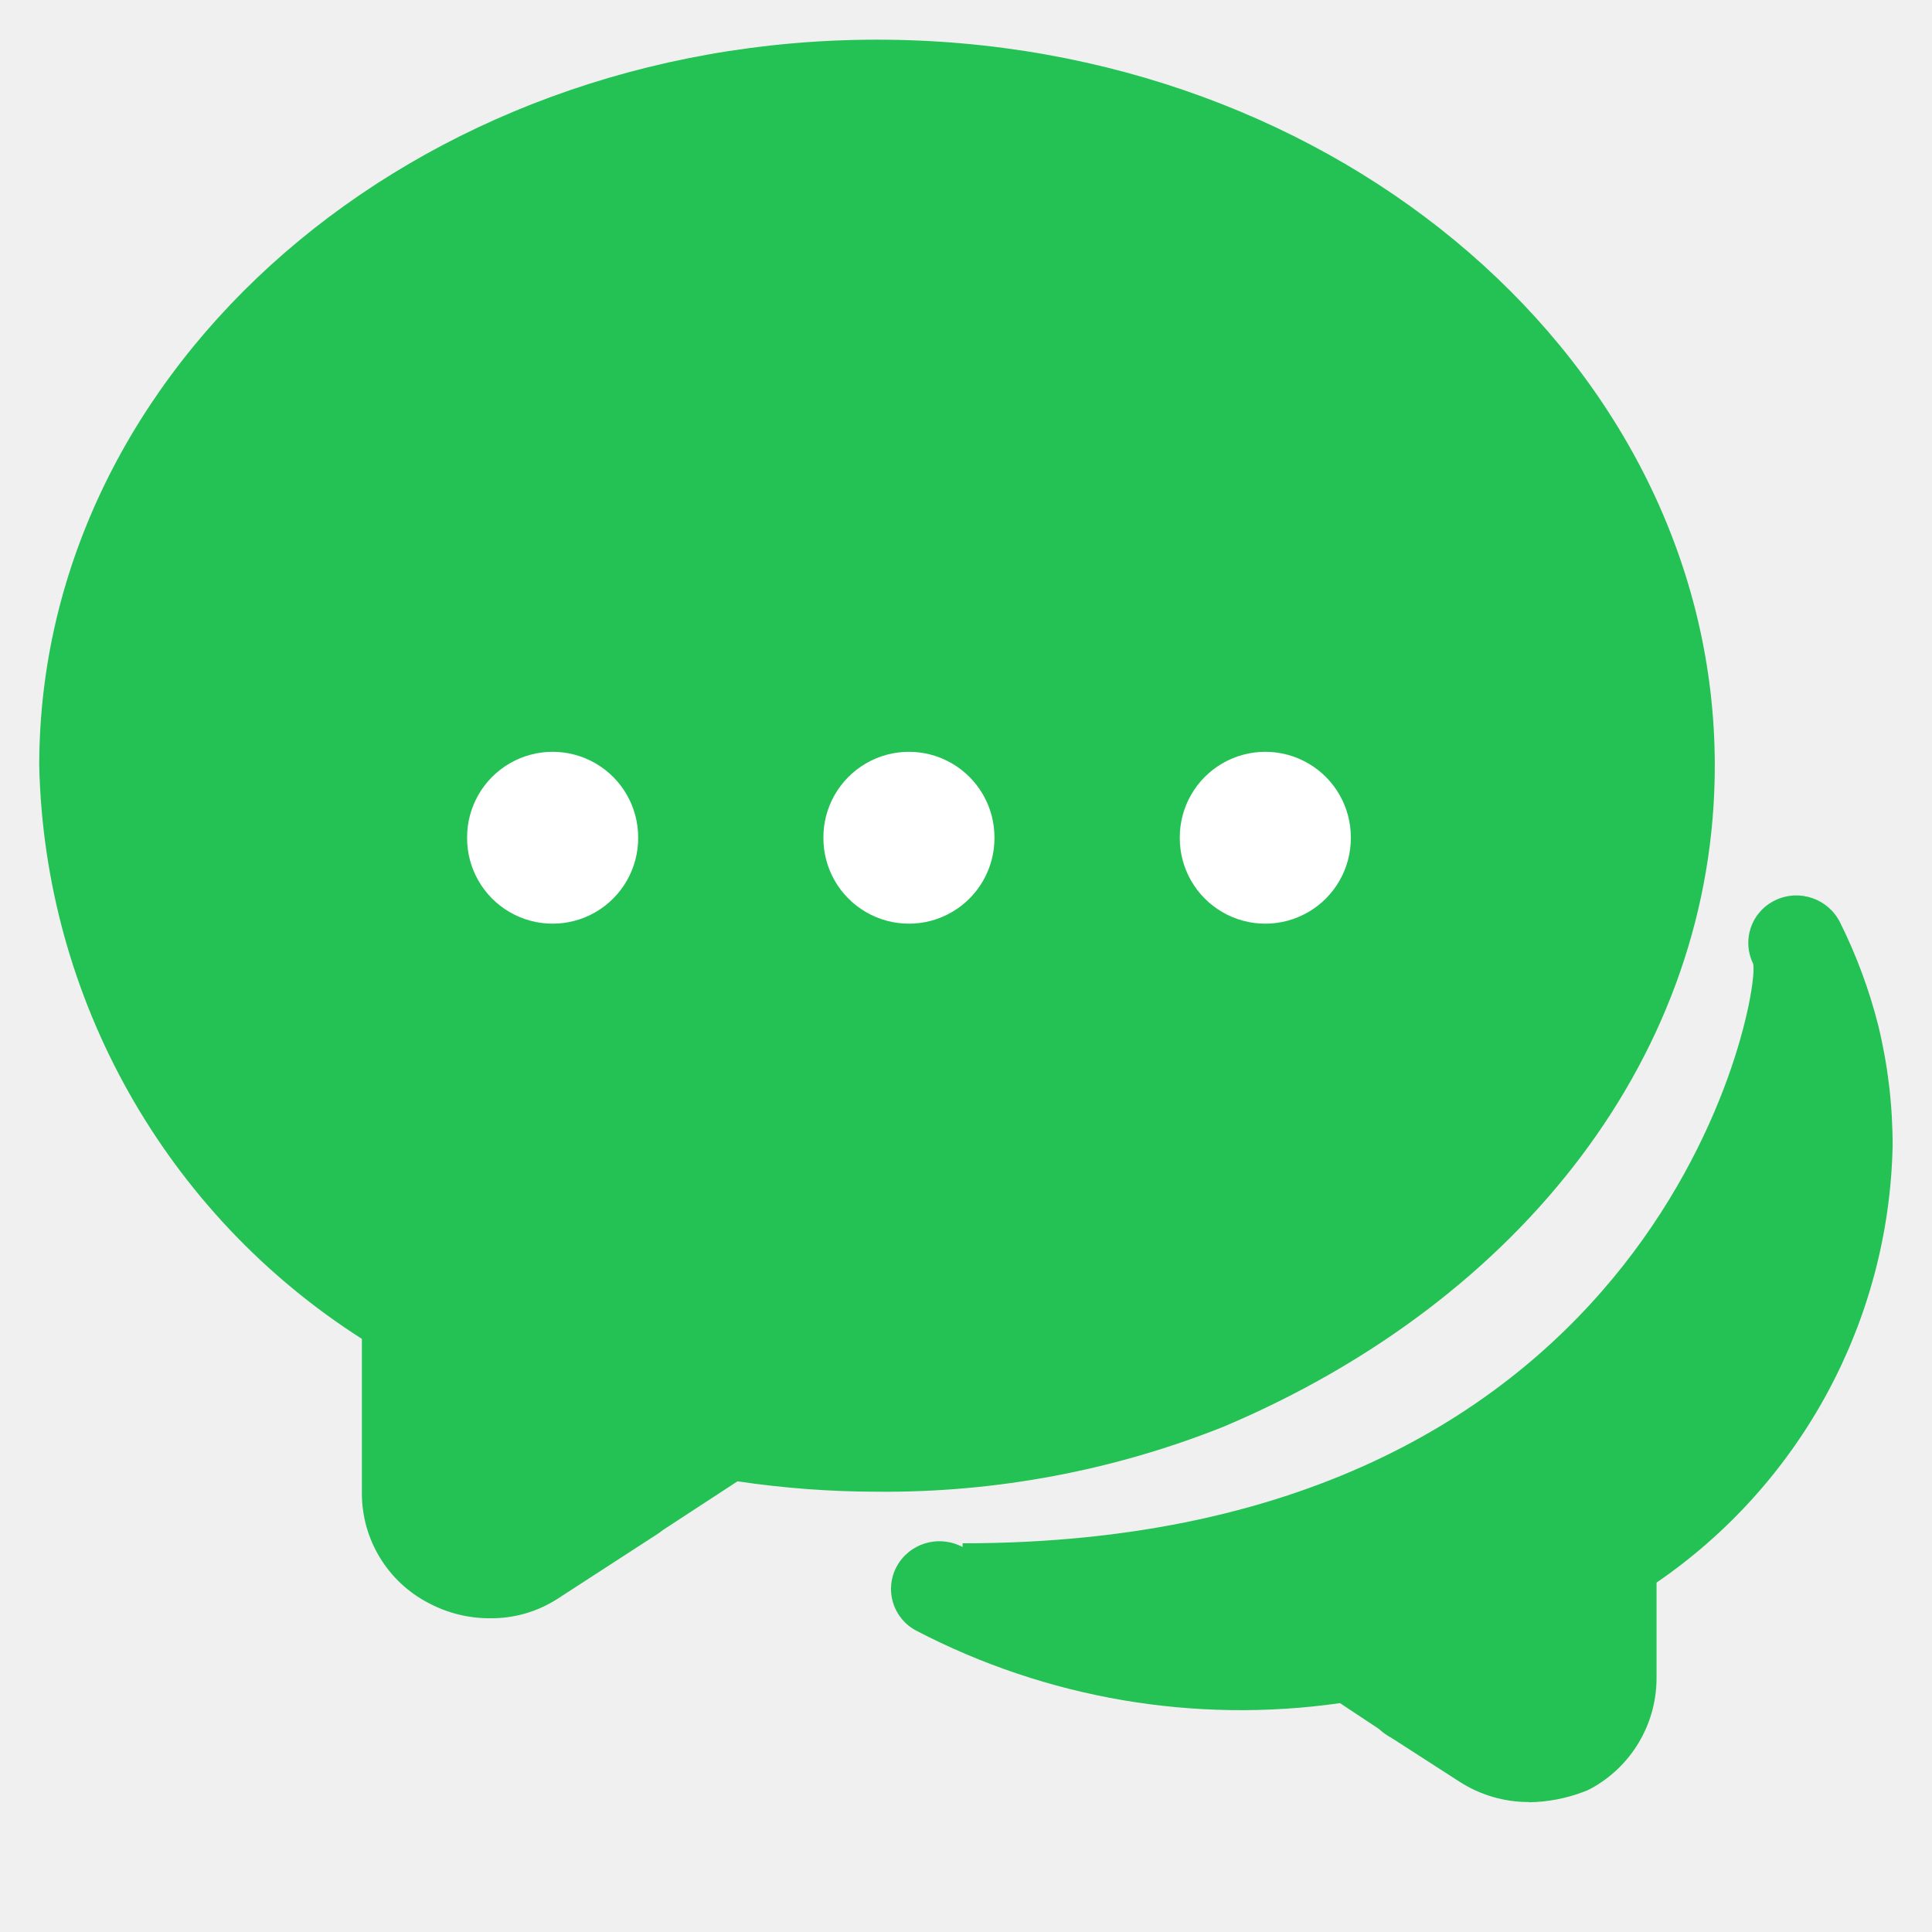
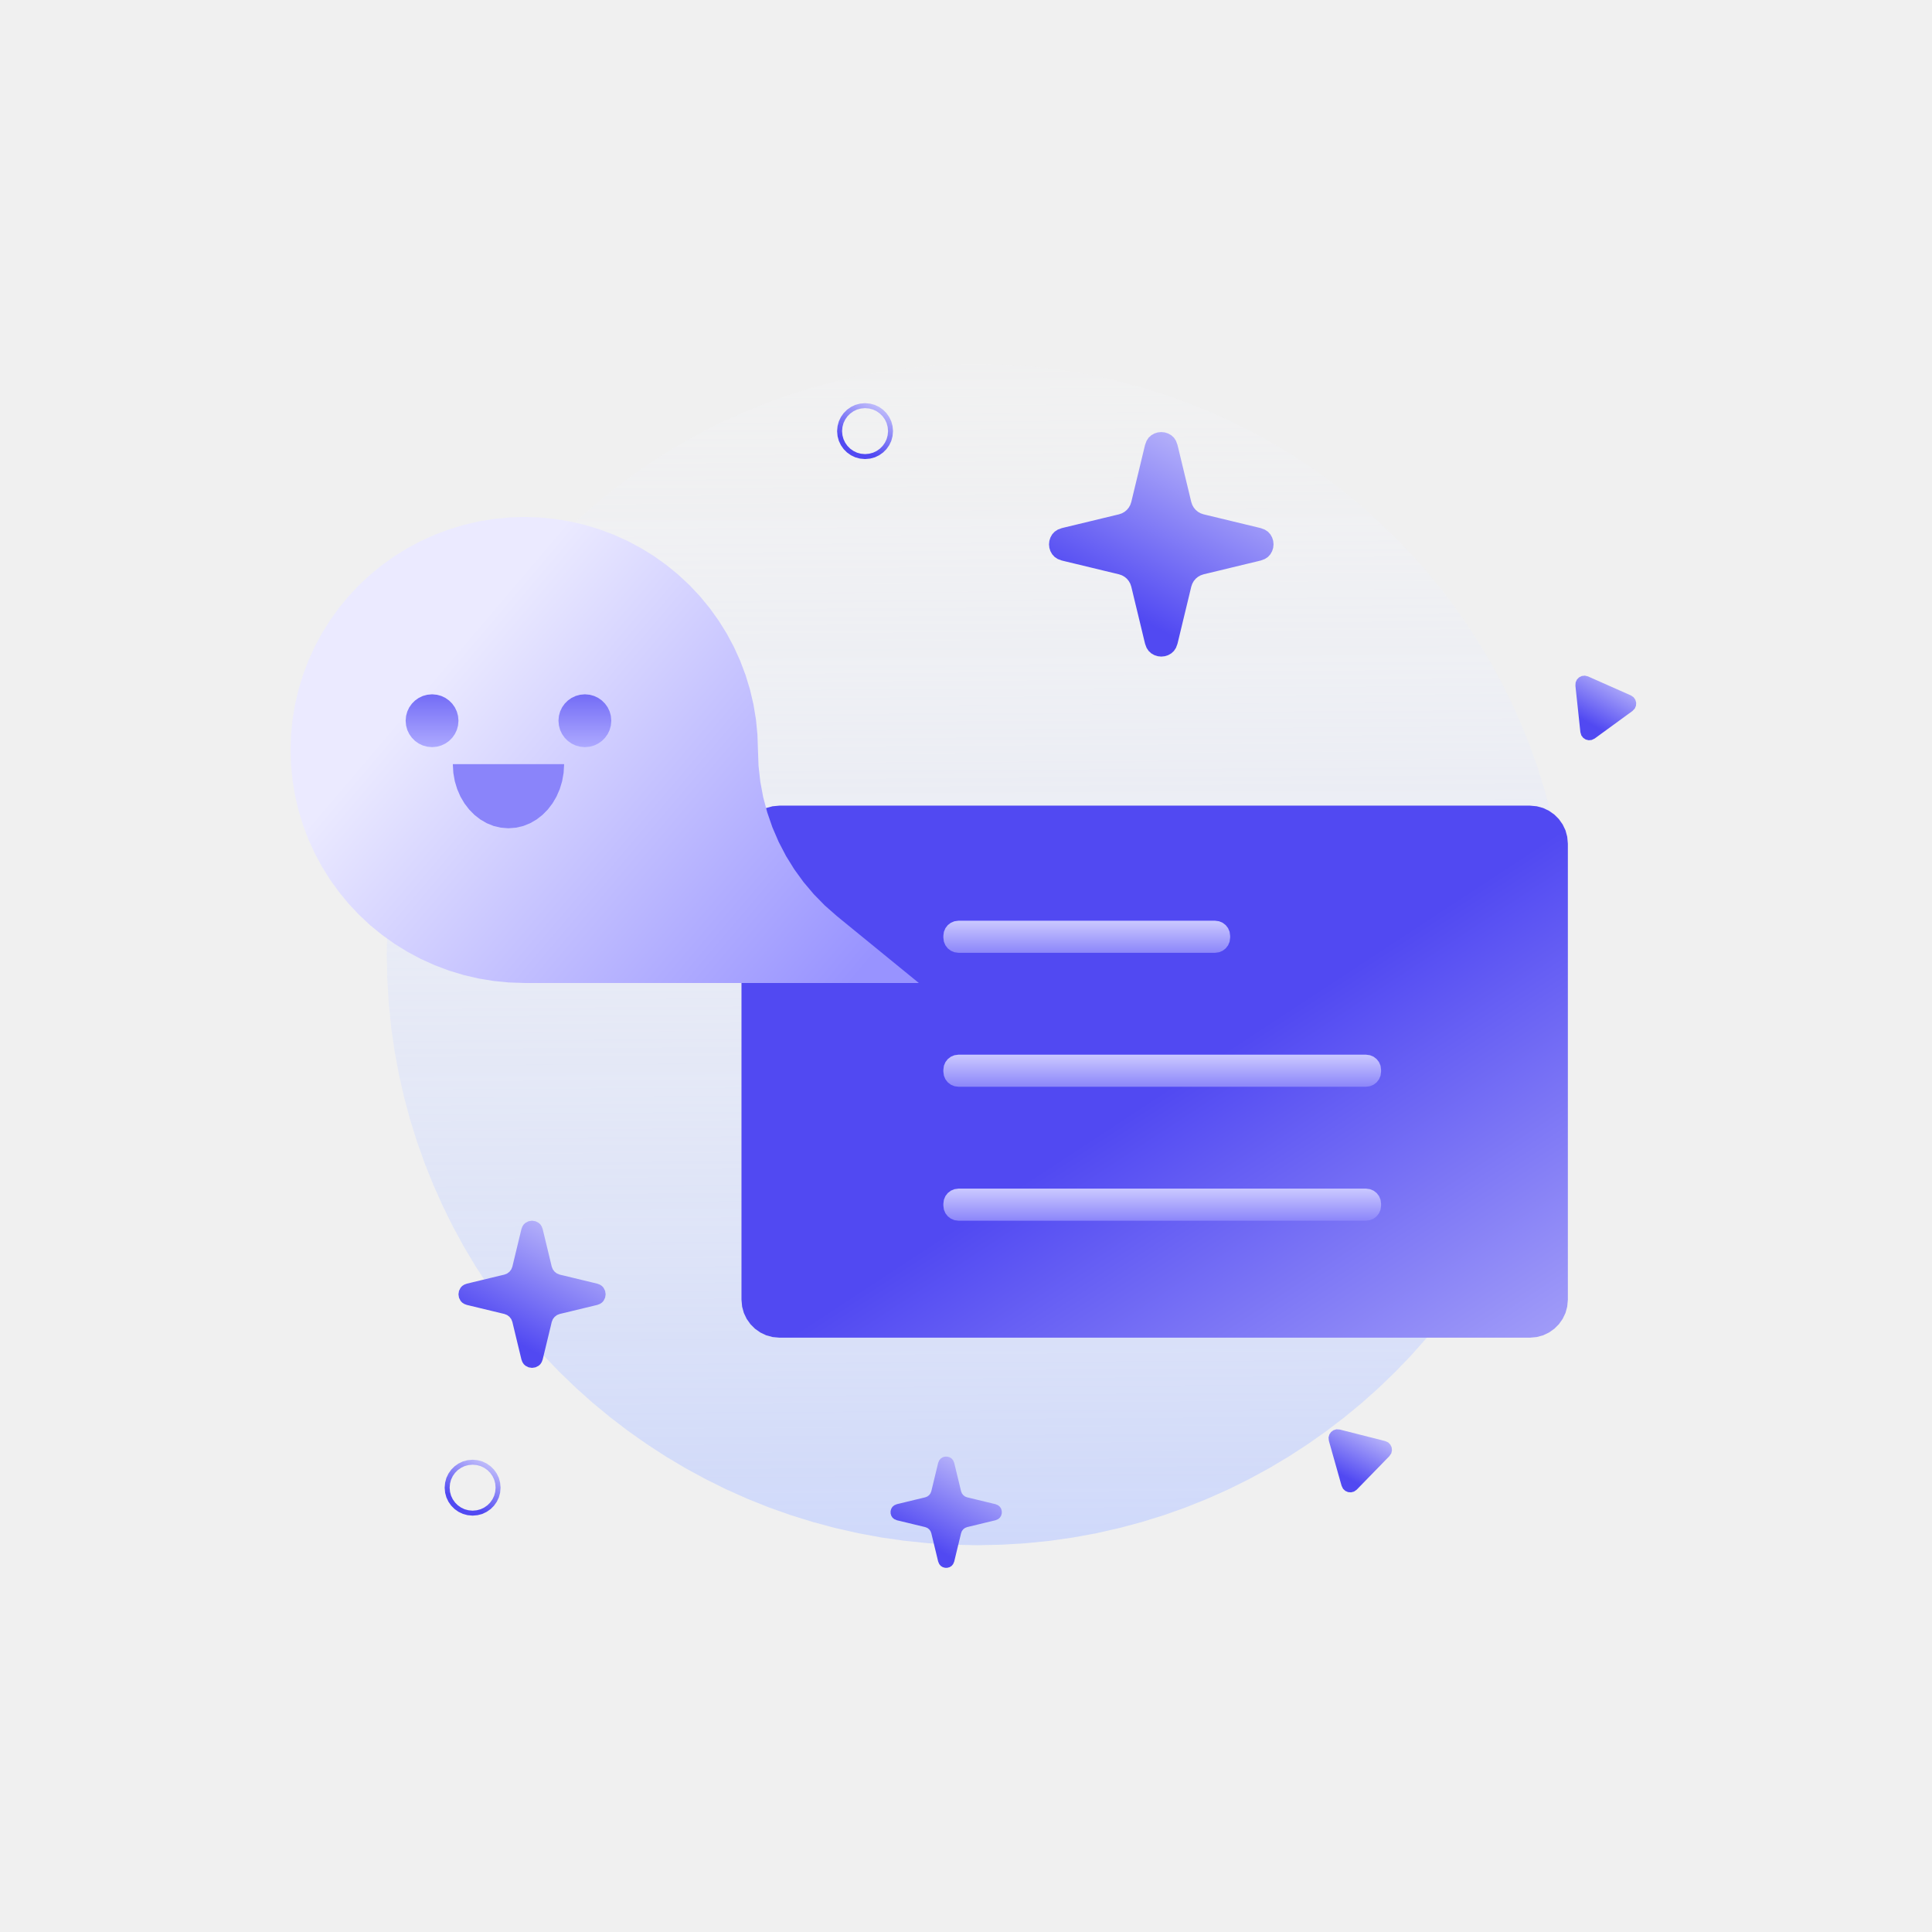
- <svg xmlns="http://www.w3.org/2000/svg" t="1690789036365" class="icon" viewBox="0 0 1024 1024" version="1.1" p-id="83979" width="200" height="200">
-   <path d="M810.417 955.116a67.545 67.545 0 0 1-37.179-10.988l-35.446-22.843a32.807 32.807 0 0 1-7.01-4.962l-20.559-13.627a372.224 372.224 0 0 1-224.492-38.361 24.97 24.97 0 0 1-10.437-34.107 25.521 25.521 0 0 1 15.202-12.249 26.033 26.033 0 0 1 19.692 1.969c60.574 31.941 0 74.555 0-1.969 371.239 0 423.109-290.54 419.013-307.2-3.663-14.809 7.286 14.73 0 0a25.009 25.009 0 0 1 11.815-33.674 25.876 25.876 0 0 1 34.265 11.815 272.384 272.384 0 0 1 20.244 54.626 267.815 267.815 0 0 1 7.601 64.039 287.98 287.98 0 0 1-125.125 231.227v51.2a66.678 66.678 0 0 1-34.855 58.014 25.285 25.285 0 0 1-3.938 1.733 84.992 84.992 0 0 1-28.908 5.474M259.348 857.718a68.687 68.687 0 0 1-32.335-8.153 65.457 65.457 0 0 1-35.21-57.62v-82.314A370.215 370.215 0 0 1 20.795 405.858c0-212.204 199.207-384.827 444.022-384.827s444.062 172.623 444.062 384.827c0 151.71-101.849 283.215-260.175 350.247a484.431 484.431 0 0 1-183.887 34.54 507.746 507.746 0 0 1-73.925-5.514l-39.385 25.718a42.535 42.535 0 0 1-4.726 3.308l-51.2 33.201a64.709 64.709 0 0 1-35.958 10.358" fill="#24C254" p-id="83980" />
-   <path d="M292.903 444.022m-45.332 0a45.332 45.332 0 1 0 90.663 0 45.332 45.332 0 1 0-90.663 0Z" fill="#FFFFFF" p-id="83981" />
-   <path d="M481.753 444.022m-45.332 0a45.332 45.332 0 1 0 90.663 0 45.332 45.332 0 1 0-90.663 0Z" fill="#FFFFFF" p-id="83982" />
-   <path d="M670.641 444.022m-45.332 0a45.332 45.332 0 1 0 90.663 0 45.332 45.332 0 1 0-90.663 0Z" fill="#FFFFFF" p-id="83983" />
+ <svg xmlns="http://www.w3.org/2000/svg" height="1024" node-id="1" sillyvg="true" template-height="1024" template-width="1024" version="1.1" viewBox="0 0 1024 1024" width="1024">
+   <defs node-id="58">
+     <linearGradient gradientUnits="objectBoundingBox" id="linearGradient-1" node-id="5" spreadMethod="pad" x1="0.496" x2="0.506" y1="-0.163" y2="1.593">
+       <stop offset="0" stop-color="#ffffff" stop-opacity="0" />
+       <stop offset="1" stop-color="#9db3ff" />
+     </linearGradient>
+     <linearGradient gradientUnits="objectBoundingBox" id="linearGradient-2" node-id="8" spreadMethod="pad" x1="0.393" x2="1.375" y1="0.656" y2="1.618">
+       <stop offset="0" stop-color="#5149f2" />
+       <stop offset="1" stop-color="#f7f6ff" />
+     </linearGradient>
+     <linearGradient gradientUnits="objectBoundingBox" id="linearGradient-3" node-id="11" spreadMethod="pad" x1="0.087" x2="0.862" y1="0.564" y2="1.053">
+       <stop offset="0" stop-color="#ebeaff" />
+       <stop offset="1" stop-color="#9893ff" />
+     </linearGradient>
+     <linearGradient gradientUnits="objectBoundingBox" id="linearGradient-4" node-id="14" spreadMethod="pad" x1="0.5" x2="0.5" y1="-0" y2="1">
+       <stop offset="0" stop-color="#736cf6" />
+       <stop offset="1" stop-color="#ada9ff" />
+     </linearGradient>
+     <linearGradient gradientUnits="objectBoundingBox" id="linearGradient-5" node-id="17" spreadMethod="pad" x1="0.5" x2="0.5" y1="0" y2="1">
+       <stop offset="0" stop-color="#cbc9ff" />
+       <stop offset="1" stop-color="#8c86fa" />
+     </linearGradient>
+     <linearGradient gradientUnits="objectBoundingBox" id="linearGradient-6" node-id="20" spreadMethod="pad" x1="0.5" x2="0.5" y1="0" y2="1">
+       <stop offset="0" stop-color="#cbc9ff" />
+       <stop offset="1" stop-color="#8c86fa" />
+     </linearGradient>
+     <linearGradient gradientUnits="objectBoundingBox" id="linearGradient-7" node-id="23" spreadMethod="pad" x1="0.147" x2="0.783" y1="0.696" y2="-0.494">
+       <stop offset="0" stop-color="#5149f2" />
+       <stop offset="1" stop-color="#f7f6ff" />
+     </linearGradient>
+     <linearGradient gradientUnits="objectBoundingBox" id="linearGradient-8" node-id="26" spreadMethod="pad" x1="0.147" x2="0.783" y1="0.696" y2="-0.494">
+       <stop offset="0" stop-color="#5149f2" />
+       <stop offset="1" stop-color="#f7f6ff" />
+     </linearGradient>
+     <linearGradient gradientUnits="objectBoundingBox" id="linearGradient-9" node-id="29" spreadMethod="pad" x1="0.147" x2="0.783" y1="0.696" y2="-0.494">
+       <stop offset="0" stop-color="#5149f2" />
+       <stop offset="1" stop-color="#f7f6ff" />
+     </linearGradient>
+   </defs>
+   <g node-id="153">
+     <path d="M 518.00 819.00 L 531.02 818.72 L 543.82 817.95 L 556.43 816.67 L 568.84 814.90 L 581.08 812.64 L 593.29 809.88 L 605.26 806.67 L 617.00 803.02 L 628.52 798.94 L 639.83 794.40 L 651.00 789.42 L 661.89 784.04 L 672.51 778.27 L 682.88 772.11 L 693.00 765.54 L 702.88 758.59 L 712.44 751.29 L 721.70 743.66 L 730.66 735.67 L 739.32 727.32 L 747.67 718.66 L 755.66 709.70 L 763.29 700.44 L 770.59 690.88 L 777.54 681.00 L 784.11 670.88 L 790.27 660.51 L 796.04 649.89 L 801.42 639.00 L 806.40 627.83 L 810.93 616.52 L 815.02 605.00 L 818.67 593.26 L 821.88 581.29 L 824.64 569.08 L 826.90 556.84 L 828.67 544.43 L 829.95 531.82 L 830.72 519.02 L 831.00 506.00 L 830.72 492.98 L 829.95 480.18 L 828.67 467.57 L 826.90 455.16 L 824.64 442.92 L 821.88 430.71 L 818.67 418.74 L 815.02 407.00 L 810.94 395.48 L 806.40 384.17 L 801.42 373.00 L 796.04 362.11 L 790.27 351.49 L 784.11 341.12 L 777.54 331.00 L 770.59 321.12 L 763.29 311.56 L 755.66 302.30 L 747.67 293.34 L 739.32 284.68 L 730.66 276.33 L 721.70 268.34 L 712.44 260.71 L 702.88 253.41 L 693.00 246.46 L 682.88 239.89 L 672.51 233.73 L 661.89 227.96 L 651.00 222.58 L 639.83 217.60 L 628.52 213.07 L 617.00 208.98 L 605.26 205.33 L 593.29 202.12 L 581.08 199.36 L 568.84 197.10 L 556.43 195.33 L 543.82 194.05 L 531.02 193.28 L 518.00 193.00 L 504.98 193.28 L 492.18 194.05 L 479.57 195.33 L 467.16 197.10 L 454.92 199.36 L 442.71 202.12 L 430.74 205.33 L 419.00 208.98 L 407.48 213.07 L 396.17 217.60 L 385.00 222.58 L 374.11 227.96 L 363.49 233.73 L 353.12 239.89 L 343.00 246.46 L 333.12 253.41 L 323.56 260.71 L 314.30 268.34 L 305.34 276.33 L 296.68 284.68 L 288.33 293.34 L 280.34 302.30 L 272.71 311.56 L 265.41 321.12 L 258.46 331.00 L 251.89 341.12 L 245.73 351.49 L 239.96 362.11 L 234.58 373.00 L 229.60 384.17 L 225.07 395.48 L 220.98 407.00 L 217.33 418.74 L 214.12 430.71 L 211.36 442.92 L 209.10 455.16 L 207.33 467.57 L 206.05 480.18 L 205.28 492.98 L 205.00 506.00 L 205.28 519.02 L 206.05 531.82 L 207.33 544.43 L 209.10 556.84 L 211.36 569.08 L 214.12 581.29 L 217.33 593.26 L 220.98 605.00 L 225.07 616.52 L 229.60 627.83 L 234.58 639.00 L 239.96 649.89 L 245.73 660.51 L 251.89 670.88 L 258.46 681.00 L 265.41 690.88 L 272.71 700.44 L 280.34 709.70 L 288.33 718.66 L 296.68 727.32 L 305.34 735.67 L 314.30 743.66 L 323.56 751.29 L 333.12 758.59 L 343.00 765.54 L 353.12 772.11 L 363.49 778.27 L 374.11 784.04 L 385.00 789.42 L 396.17 794.40 L 407.48 798.94 L 419.00 803.02 L 430.74 806.67 L 442.71 809.88 L 454.92 812.64 L 467.16 814.90 L 479.57 816.67 L 492.18 817.95 L 504.98 818.72 L 518.00 819.00 Z" fill="url(#linearGradient-1)" fill-rule="nonzero" group-id="1" id="路径" node-id="34" stroke="none" target-height="626" target-width="626" target-x="205" target-y="193" />
+     <path d="M 810.85 427.00 L 804.15 427.00 L 785.51 427.00 L 757.09 427.00 L 721.06 427.00 L 679.61 427.00 L 634.90 427.00 L 589.10 427.00 L 544.39 427.00 L 502.94 427.00 L 466.91 427.00 L 438.50 427.00 L 419.85 427.00 L 413.15 427.00 L 409.47 427.34 L 406.10 428.26 L 402.98 429.75 L 400.15 431.75 L 397.75 434.15 L 395.75 436.98 L 394.26 440.10 L 393.34 443.47 L 393.00 447.14 L 393.00 452.77 L 393.00 468.21 L 393.00 491.27 L 393.00 519.78 L 393.00 551.57 L 393.00 584.44 L 393.00 616.22 L 393.00 644.73 L 393.00 667.79 L 393.00 683.23 L 393.00 688.86 L 393.34 692.53 L 394.26 695.90 L 395.75 699.02 L 397.75 701.85 L 400.15 704.25 L 402.98 706.25 L 406.10 707.74 L 409.47 708.66 L 413.15 709.00 L 419.85 709.00 L 438.50 709.00 L 466.91 709.00 L 502.94 709.00 L 544.39 709.00 L 589.10 709.00 L 634.90 709.00 L 679.61 709.00 L 721.06 709.00 L 757.09 709.00 L 785.51 709.00 L 804.15 709.00 L 810.85 709.00 L 814.53 708.66 L 817.90 707.74 L 821.02 706.25 L 823.85 704.25 L 826.25 701.85 L 828.25 699.02 L 829.74 695.90 L 830.66 692.53 L 831.00 688.86 L 831.00 683.23 L 831.00 667.79 L 831.00 644.73 L 831.00 616.22 L 831.00 584.44 L 831.00 551.57 L 831.00 519.78 L 831.00 491.27 L 831.00 468.21 L 831.00 452.77 L 831.00 447.14 L 830.66 443.47 L 829.74 440.10 L 828.25 436.98 L 826.25 434.15 L 823.85 431.75 L 821.02 429.75 L 817.90 428.26 L 814.53 427.34 L 810.85 427.00 Z" fill="url(#linearGradient-2)" fill-rule="nonzero" group-id="1" id="路径" node-id="35" stroke="none" target-height="282" target-width="438" target-x="393" target-y="427" />
+     <path d="M 401.73 397.53 L 401.46 389.43 L 400.68 381.40 L 399.36 373.44 L 397.53 365.57 L 395.18 357.85 L 392.32 350.26 L 388.97 342.87 L 385.16 335.76 L 380.88 328.90 L 376.17 322.34 L 371.04 316.10 L 365.48 310.18 L 359.54 304.64 L 353.28 299.52 L 346.70 294.81 L 339.82 290.55 L 332.69 286.75 L 325.28 283.40 L 317.66 280.54 L 309.92 278.20 L 302.03 276.37 L 294.04 275.06 L 285.99 274.27 L 277.85 274.00 L 269.72 274.27 L 261.67 275.06 L 253.68 276.37 L 245.79 278.21 L 238.05 280.55 L 230.44 283.41 L 223.03 286.76 L 215.89 290.56 L 209.02 294.82 L 202.43 299.53 L 196.18 304.64 L 190.24 310.19 L 184.68 316.11 L 179.55 322.35 L 174.84 328.91 L 170.57 335.76 L 166.76 342.88 L 163.40 350.27 L 160.54 357.86 L 158.20 365.58 L 156.36 373.44 L 155.05 381.40 L 154.26 389.43 L 154.00 397.53 L 154.27 405.64 L 155.06 413.66 L 156.38 421.62 L 158.21 429.48 L 160.56 437.19 L 163.42 444.78 L 166.78 452.16 L 170.59 459.27 L 174.87 466.13 L 179.58 472.68 L 184.71 478.92 L 190.27 484.84 L 196.20 490.38 L 202.46 495.49 L 209.04 500.19 L 215.91 504.45 L 223.04 508.25 L 230.45 511.60 L 238.06 514.46 L 245.80 516.80 L 253.69 518.63 L 261.67 519.94 L 269.72 520.73 L 277.85 521.00 L 282.72 521.00 L 296.08 521.00 L 316.04 521.00 L 340.71 521.00 L 368.21 521.00 L 396.65 521.00 L 424.15 521.00 L 448.82 521.00 L 468.77 521.00 L 482.13 521.00 L 487.00 521.00 L 484.59 519.03 L 478.38 513.97 L 469.89 507.04 L 460.64 499.49 L 452.15 492.56 L 445.94 487.49 L 443.54 485.52 L 437.20 479.95 L 431.34 473.97 L 425.93 467.57 L 421.01 460.80 L 416.60 453.68 L 412.71 446.21 L 409.38 438.48 L 406.65 430.57 L 404.50 422.48 L 402.97 414.25 L 402.04 405.95 L 401.73 397.53 Z" fill="url(#linearGradient-3)" fill-rule="nonzero" group-id="1" id="路径" node-id="36" stroke="none" target-height="247" target-width="333" target-x="154" target-y="274" />
+     <path d="M 240.00 405.00 L 240.28 409.68 L 241.06 414.08 L 242.32 418.23 L 244.05 422.21 L 246.16 425.80 L 248.64 429.04 L 251.50 431.94 L 254.62 434.36 L 258.02 436.33 L 261.65 437.79 L 265.46 438.68 L 269.50 439.00 L 273.54 438.68 L 277.35 437.79 L 280.98 436.33 L 284.38 434.36 L 287.50 431.94 L 290.36 429.04 L 292.84 425.80 L 294.95 422.21 L 296.68 418.23 L 297.94 414.08 L 298.72 409.68 L 299.00 405.00 L 295.73 405.00 L 287.30 405.00 L 275.78 405.00 L 263.22 405.00 L 251.70 405.00 L 243.27 405.00 L 240.00 405.00 Z" fill="#8a84fa" fill-rule="evenodd" group-id="1" id="路径" node-id="37" stroke="none" target-height="34" target-width="59" target-x="240" target-y="405" />
+     <path d="M 229.00 396.00 L 231.56 395.76 L 233.90 395.12 L 236.07 394.09 L 238.03 392.70 L 239.70 391.03 L 241.09 389.07 L 242.12 386.90 L 242.76 384.56 L 243.00 382.00 L 242.76 379.44 L 242.12 377.10 L 241.09 374.93 L 239.70 372.97 L 238.03 371.30 L 236.07 369.91 L 233.90 368.88 L 231.56 368.24 L 229.00 368.00 L 226.44 368.24 L 224.10 368.88 L 221.93 369.91 L 219.97 371.30 L 218.30 372.97 L 216.91 374.93 L 215.88 377.10 L 215.24 379.44 L 215.00 382.00 L 215.24 384.56 L 215.88 386.90 L 216.91 389.07 L 218.30 391.03 L 219.97 392.70 L 221.93 394.09 L 224.10 395.12 L 226.44 395.76 L 229.00 396.00 Z" fill="url(#linearGradient-4)" fill-rule="nonzero" group-id="1" id="路径" node-id="38" stroke="none" target-height="28" target-width="28" target-x="215" target-y="368" />
+     <path d="M 310.00 396.00 L 312.56 395.76 L 314.90 395.12 L 317.07 394.09 L 319.03 392.70 L 320.70 391.03 L 322.09 389.07 L 323.12 386.90 L 323.76 384.56 L 324.00 382.00 L 323.76 379.44 L 323.12 377.10 L 322.09 374.93 L 320.70 372.97 L 319.03 371.30 L 317.07 369.91 L 314.90 368.88 L 312.56 368.24 L 310.00 368.00 L 307.44 368.24 L 305.10 368.88 L 302.93 369.91 L 300.97 371.30 L 299.30 372.97 L 297.91 374.93 L 296.88 377.10 L 296.24 379.44 L 296.00 382.00 L 296.24 384.56 L 296.88 386.90 L 297.91 389.07 L 299.30 391.03 L 300.97 392.70 L 302.93 394.09 L 305.10 395.12 L 307.44 395.76 L 310.00 396.00 Z" fill="url(#linearGradient-4)" fill-rule="nonzero" group-id="1" id="路径" node-id="39" stroke="none" target-height="28" target-width="28" target-x="296" target-y="368" />
+     <path d="M 508.00 488.00 L 644.00 488.00 L 646.14 488.29 L 648.04 489.09 L 649.66 490.34 L 650.91 491.96 L 651.71 493.86 L 652.00 496.00 L 652.00 497.00 L 651.71 499.14 L 650.91 501.04 L 649.66 502.66 L 648.04 503.91 L 646.14 504.71 L 644.00 505.00 L 508.00 505.00 L 505.86 504.71 L 503.96 503.91 L 502.34 502.66 L 501.09 501.04 L 500.29 499.14 L 500.00 497.00 L 500.00 496.00 L 500.29 493.86 L 501.09 491.96 L 502.34 490.34 L 503.96 489.09 L 505.86 488.29 L 508.00 488.00 Z" fill="url(#linearGradient-5)" fill-rule="evenodd" group-id="1" id="矩形" node-id="40" stroke="none" target-height="17" target-width="152" target-x="500" target-y="488" />
+     <path d="M 508.00 559.00 L 724.00 559.00 L 726.14 559.29 L 728.04 560.09 L 729.66 561.34 L 730.91 562.96 L 731.71 564.86 L 732.00 567.00 L 732.00 568.00 L 731.71 570.14 L 730.91 572.04 L 729.66 573.66 L 728.04 574.91 L 726.14 575.71 L 724.00 576.00 L 508.00 576.00 L 505.86 575.71 L 503.96 574.91 L 502.34 573.66 L 501.09 572.04 L 500.29 570.14 L 500.00 568.00 L 500.00 567.00 L 500.29 564.86 L 501.09 562.96 L 502.34 561.34 L 503.96 560.09 L 505.86 559.29 L 508.00 559.00 Z" fill="url(#linearGradient-6)" fill-rule="evenodd" group-id="1" id="矩形备份" node-id="41" stroke="none" target-height="17" target-width="232" target-x="500" target-y="559" />
+     <path d="M 508.00 630.00 L 724.00 630.00 L 726.14 630.29 L 728.04 631.09 L 729.66 632.34 L 730.91 633.96 L 731.71 635.86 L 732.00 638.00 L 732.00 639.00 L 731.71 641.14 L 730.91 643.04 L 729.66 644.66 L 728.04 645.91 L 726.14 646.71 L 724.00 647.00 L 508.00 647.00 L 505.86 646.71 L 503.96 645.91 L 502.34 644.66 L 501.09 643.04 L 500.29 641.14 L 500.00 639.00 L 500.00 638.00 L 500.29 635.86 L 501.09 633.96 L 502.34 632.34 L 503.96 631.09 L 505.86 630.29 L 508.00 630.00 Z" fill="url(#linearGradient-6)" fill-rule="evenodd" group-id="1" id="矩形备份-2" node-id="42" stroke="none" target-height="17" target-width="232" target-x="500" target-y="630" />
+     <g node-id="154">
+       <path d="M 287.63 651.43 L 287.10 650.03 L 286.38 648.94 L 285.47 648.11 L 283.81 647.28 L 282.00 647.00 L 280.19 647.28 L 278.53 648.11 L 277.62 648.94 L 276.90 650.03 L 276.37 651.43 L 275.87 653.50 L 274.68 658.43 L 273.26 664.31 L 272.07 669.24 L 271.58 671.31 L 270.99 672.80 L 270.04 674.04 L 268.80 674.99 L 267.31 675.58 L 265.24 676.07 L 260.31 677.26 L 254.43 678.68 L 249.50 679.87 L 247.43 680.37 L 246.03 680.90 L 244.94 681.62 L 244.11 682.53 L 243.28 684.19 L 243.00 686.00 L 243.28 687.81 L 244.11 689.47 L 244.94 690.38 L 246.03 691.10 L 247.43 691.63 L 249.50 692.13 L 254.43 693.32 L 260.31 694.74 L 265.24 695.93 L 267.31 696.42 L 268.80 697.01 L 270.04 697.96 L 270.99 699.20 L 271.58 700.69 L 272.07 702.76 L 273.26 707.69 L 274.68 713.57 L 275.87 718.50 L 276.37 720.57 L 276.90 721.97 L 277.62 723.06 L 278.53 723.89 L 280.19 724.72 L 282.00 725.00 L 283.81 724.72 L 285.47 723.89 L 286.38 723.06 L 287.10 721.97 L 287.63 720.57 L 288.13 718.50 L 289.32 713.57 L 290.74 707.69 L 291.93 702.76 L 292.42 700.69 L 293.01 699.20 L 293.96 697.96 L 295.20 697.01 L 296.69 696.42 L 298.76 695.93 L 303.69 694.74 L 309.57 693.32 L 314.50 692.13 L 316.57 691.63 L 317.97 691.10 L 319.06 690.38 L 319.89 689.47 L 320.72 687.81 L 321.00 686.00 L 320.72 684.19 L 319.89 682.53 L 319.06 681.62 L 317.97 680.90 L 316.57 680.37 L 314.50 679.87 L 309.57 678.68 L 303.69 677.26 L 298.76 676.07 L 296.69 675.58 L 295.20 674.99 L 293.96 674.04 L 293.01 672.80 L 292.42 671.31 L 291.93 669.24 L 290.74 664.31 L 289.32 658.43 L 288.13 653.50 L 287.63 651.43 Z" fill="url(#linearGradient-7)" fill-rule="nonzero" group-id="1,2" node-id="127" stroke="none" target-height="78" target-width="78" target-x="243" target-y="647" />
+     </g>
+     <g node-id="155">
+       <path d="M 505.76 775.35 L 505.17 773.98 L 504.36 773.02 L 503.31 772.37 L 502.10 772.04 L 500.90 772.04 L 499.69 772.37 L 498.64 773.02 L 497.83 773.98 L 497.24 775.35 L 496.87 776.91 L 495.97 780.64 L 494.89 785.09 L 493.99 788.82 L 493.61 790.39 L 493.17 791.51 L 492.45 792.45 L 491.51 793.17 L 490.39 793.61 L 488.82 793.99 L 485.09 794.89 L 480.64 795.97 L 476.91 796.87 L 475.35 797.24 L 473.98 797.83 L 473.02 798.64 L 472.37 799.69 L 472.04 800.90 L 472.04 802.10 L 472.37 803.31 L 473.02 804.36 L 473.98 805.17 L 475.35 805.76 L 476.91 806.13 L 480.64 807.03 L 485.09 808.11 L 488.82 809.01 L 490.39 809.39 L 491.51 809.83 L 492.45 810.55 L 493.17 811.49 L 493.61 812.61 L 493.99 814.18 L 494.89 817.91 L 495.97 822.36 L 496.87 826.09 L 497.24 827.65 L 497.83 829.02 L 498.64 829.98 L 499.69 830.63 L 500.90 830.96 L 502.10 830.96 L 503.31 830.63 L 504.36 829.98 L 505.17 829.02 L 505.76 827.65 L 506.13 826.09 L 507.03 822.36 L 508.11 817.91 L 509.01 814.18 L 509.39 812.61 L 509.83 811.49 L 510.55 810.55 L 511.49 809.83 L 512.61 809.39 L 514.18 809.01 L 517.91 808.11 L 522.36 807.03 L 526.09 806.13 L 527.65 805.76 L 529.02 805.17 L 529.98 804.36 L 530.63 803.31 L 530.96 802.10 L 530.96 800.90 L 530.63 799.69 L 529.98 798.64 L 529.02 797.83 L 527.65 797.24 L 526.09 796.87 L 522.36 795.97 L 517.91 794.89 L 514.18 793.99 L 512.61 793.61 L 511.49 793.17 L 510.55 792.45 L 509.83 791.51 L 509.39 790.39 L 509.01 788.82 L 508.11 785.09 L 507.03 780.64 L 506.13 776.91 L 505.76 775.35 Z" fill="url(#linearGradient-7)" fill-rule="nonzero" group-id="1,3" node-id="131" stroke="none" target-height="58.92" target-width="58.92" target-x="472.04" target-y="772.04" />
+     </g>
+     <g node-id="156">
+       <path d="M 624.08 235.76 L 623.29 233.63 L 622.19 231.96 L 620.79 230.69 L 619.13 229.75 L 617.38 229.19 L 615.50 229.00 L 613.62 229.19 L 611.87 229.75 L 610.21 230.69 L 608.81 231.96 L 607.71 233.63 L 606.92 235.76 L 606.37 238.00 L 605.02 243.62 L 603.26 250.92 L 601.49 258.22 L 600.14 263.84 L 599.60 266.08 L 599.06 267.65 L 598.28 269.03 L 597.26 270.26 L 596.03 271.28 L 594.65 272.06 L 593.08 272.60 L 590.84 273.14 L 585.22 274.49 L 577.92 276.26 L 570.62 278.02 L 565.00 279.37 L 562.76 279.92 L 560.63 280.71 L 558.97 281.81 L 557.69 283.21 L 556.75 284.87 L 556.19 286.62 L 556.00 288.50 L 556.19 290.38 L 556.75 292.13 L 557.69 293.79 L 558.97 295.19 L 560.63 296.29 L 562.76 297.08 L 565.00 297.63 L 570.62 298.98 L 577.92 300.74 L 585.22 302.51 L 590.84 303.86 L 593.08 304.40 L 594.65 304.94 L 596.03 305.72 L 597.26 306.74 L 598.28 307.97 L 599.06 309.35 L 599.60 310.92 L 600.14 313.16 L 601.49 318.78 L 603.26 326.08 L 605.02 333.38 L 606.37 339.00 L 606.92 341.24 L 607.71 343.37 L 608.81 345.03 L 610.21 346.31 L 611.87 347.25 L 613.62 347.81 L 615.50 348.00 L 617.38 347.81 L 619.13 347.25 L 620.79 346.31 L 622.19 345.03 L 623.29 343.37 L 624.08 341.24 L 624.63 339.00 L 625.98 333.38 L 627.74 326.08 L 629.51 318.78 L 630.86 313.16 L 631.40 310.92 L 631.94 309.35 L 632.72 307.97 L 633.74 306.74 L 634.97 305.72 L 636.35 304.94 L 637.92 304.40 L 640.16 303.86 L 645.78 302.51 L 653.08 300.74 L 660.38 298.98 L 666.00 297.63 L 668.24 297.08 L 670.37 296.29 L 672.04 295.19 L 673.31 293.79 L 674.25 292.13 L 674.81 290.38 L 675.00 288.50 L 674.81 286.62 L 674.25 284.87 L 673.31 283.21 L 672.04 281.81 L 670.37 280.71 L 668.24 279.92 L 666.00 279.37 L 660.38 278.02 L 653.08 276.26 L 645.78 274.49 L 640.16 273.14 L 637.92 272.60 L 636.35 272.06 L 634.97 271.28 L 633.74 270.26 L 632.72 269.03 L 631.94 267.65 L 631.40 266.08 L 630.86 263.84 L 629.51 258.22 L 627.74 250.92 L 625.98 243.62 L 624.63 238.00 L 624.08 235.76 Z" fill="url(#linearGradient-7)" fill-rule="nonzero" group-id="1,4" node-id="135" stroke="none" target-height="119" target-width="119" target-x="556" target-y="229" />
+     </g>
+     <g node-id="157">
+       <path d="M 445.00 228.50 L 445.23 230.96 L 445.84 233.22 L 446.84 235.31 L 448.18 237.21 L 449.79 238.82 L 451.69 240.16 L 453.78 241.16 L 456.04 241.77 L 458.50 242.00 L 460.96 241.77 L 463.22 241.16 L 465.31 240.16 L 467.21 238.82 L 468.82 237.21 L 470.16 235.31 L 471.16 233.22 L 471.77 230.96 L 472.00 228.50 L 471.77 226.04 L 471.16 223.78 L 470.16 221.69 L 468.82 219.79 L 467.21 218.18 L 465.31 216.84 L 463.22 215.84 L 460.96 215.23 L 458.50 215.00 L 456.04 215.23 L 453.78 215.84 L 451.69 216.84 L 449.79 218.18 L 448.18 219.79 L 446.84 221.69 L 445.84 223.78 L 445.23 226.04 L 445.00 228.50 Z" fill="none" group-id="1,5" node-id="139" stroke="url(#linearGradient-7)" stroke-linecap="butt" stroke-width="2.626" target-height="27" target-width="27" target-x="445" target-y="215" />
+     </g>
+     <g node-id="158">
+       <path d="M 865.27 376.81 L 866.48 375.53 L 867.11 374.04 L 867.21 372.44 L 866.77 370.89 L 865.85 369.57 L 864.39 368.58 L 862.03 367.53 L 856.40 365.03 L 849.68 362.06 L 844.05 359.56 L 841.69 358.51 L 839.97 358.10 L 838.37 358.30 L 836.93 359.02 L 835.81 360.17 L 835.13 361.63 L 835.00 363.39 L 835.27 365.96 L 835.93 372.08 L 836.71 379.39 L 837.36 385.52 L 837.64 388.09 L 838.14 389.78 L 839.11 391.06 L 840.45 391.95 L 842.01 392.35 L 843.62 392.20 L 845.21 391.44 L 847.29 389.92 L 852.27 386.29 L 858.21 381.96 L 863.18 378.33 L 865.27 376.81 Z" fill="url(#linearGradient-8)" fill-rule="nonzero" group-id="1,6" node-id="143" stroke="none" target-height="34.25" target-width="32.21" target-x="835" target-y="358.1" />
+     </g>
+     <g node-id="159">
+       <path d="M 710.10 757.68 L 708.34 757.56 L 706.80 758.03 L 705.50 758.98 L 704.59 760.30 L 704.16 761.86 L 704.33 763.61 L 705.03 766.10 L 706.70 772.03 L 708.70 779.10 L 710.37 785.03 L 711.08 787.51 L 711.85 789.09 L 713.03 790.20 L 714.50 790.85 L 716.10 790.98 L 717.66 790.57 L 719.10 789.55 L 720.90 787.70 L 725.20 783.28 L 730.33 778.02 L 734.62 773.60 L 736.42 771.75 L 737.41 770.29 L 737.77 768.72 L 737.60 767.12 L 736.91 765.67 L 735.78 764.52 L 734.17 763.79 L 731.67 763.15 L 725.70 761.64 L 718.58 759.83 L 712.61 758.32 L 710.10 757.68 Z" fill="url(#linearGradient-9)" fill-rule="nonzero" group-id="1,7" node-id="147" stroke="none" target-height="33.42" target-width="33.61" target-x="704.16" target-y="757.56" />
+     </g>
+     <path d="M 237.00 788.50 L 237.23 790.96 L 237.84 793.22 L 238.84 795.31 L 240.18 797.21 L 241.79 798.82 L 243.69 800.16 L 245.78 801.16 L 248.04 801.77 L 250.50 802.00 L 252.96 801.77 L 255.22 801.16 L 257.31 800.16 L 259.21 798.82 L 260.82 797.21 L 262.16 795.31 L 263.16 793.22 L 263.77 790.96 L 264.00 788.50 L 263.77 786.04 L 263.16 783.78 L 262.16 781.69 L 260.82 779.79 L 259.21 778.18 L 257.31 776.84 L 255.22 775.84 L 252.96 775.23 L 250.50 775.00 L 248.04 775.23 L 245.78 775.84 L 243.69 776.84 L 241.79 778.18 L 240.18 779.79 L 238.84 781.69 L 237.84 783.78 L 237.23 786.04 L 237.00 788.50 Z" fill="none" group-id="1,8" node-id="151" stroke="url(#linearGradient-7)" stroke-linecap="butt" stroke-width="2.626" target-height="27" target-width="27" target-x="237" target-y="775" />
+   </g>
</svg>
